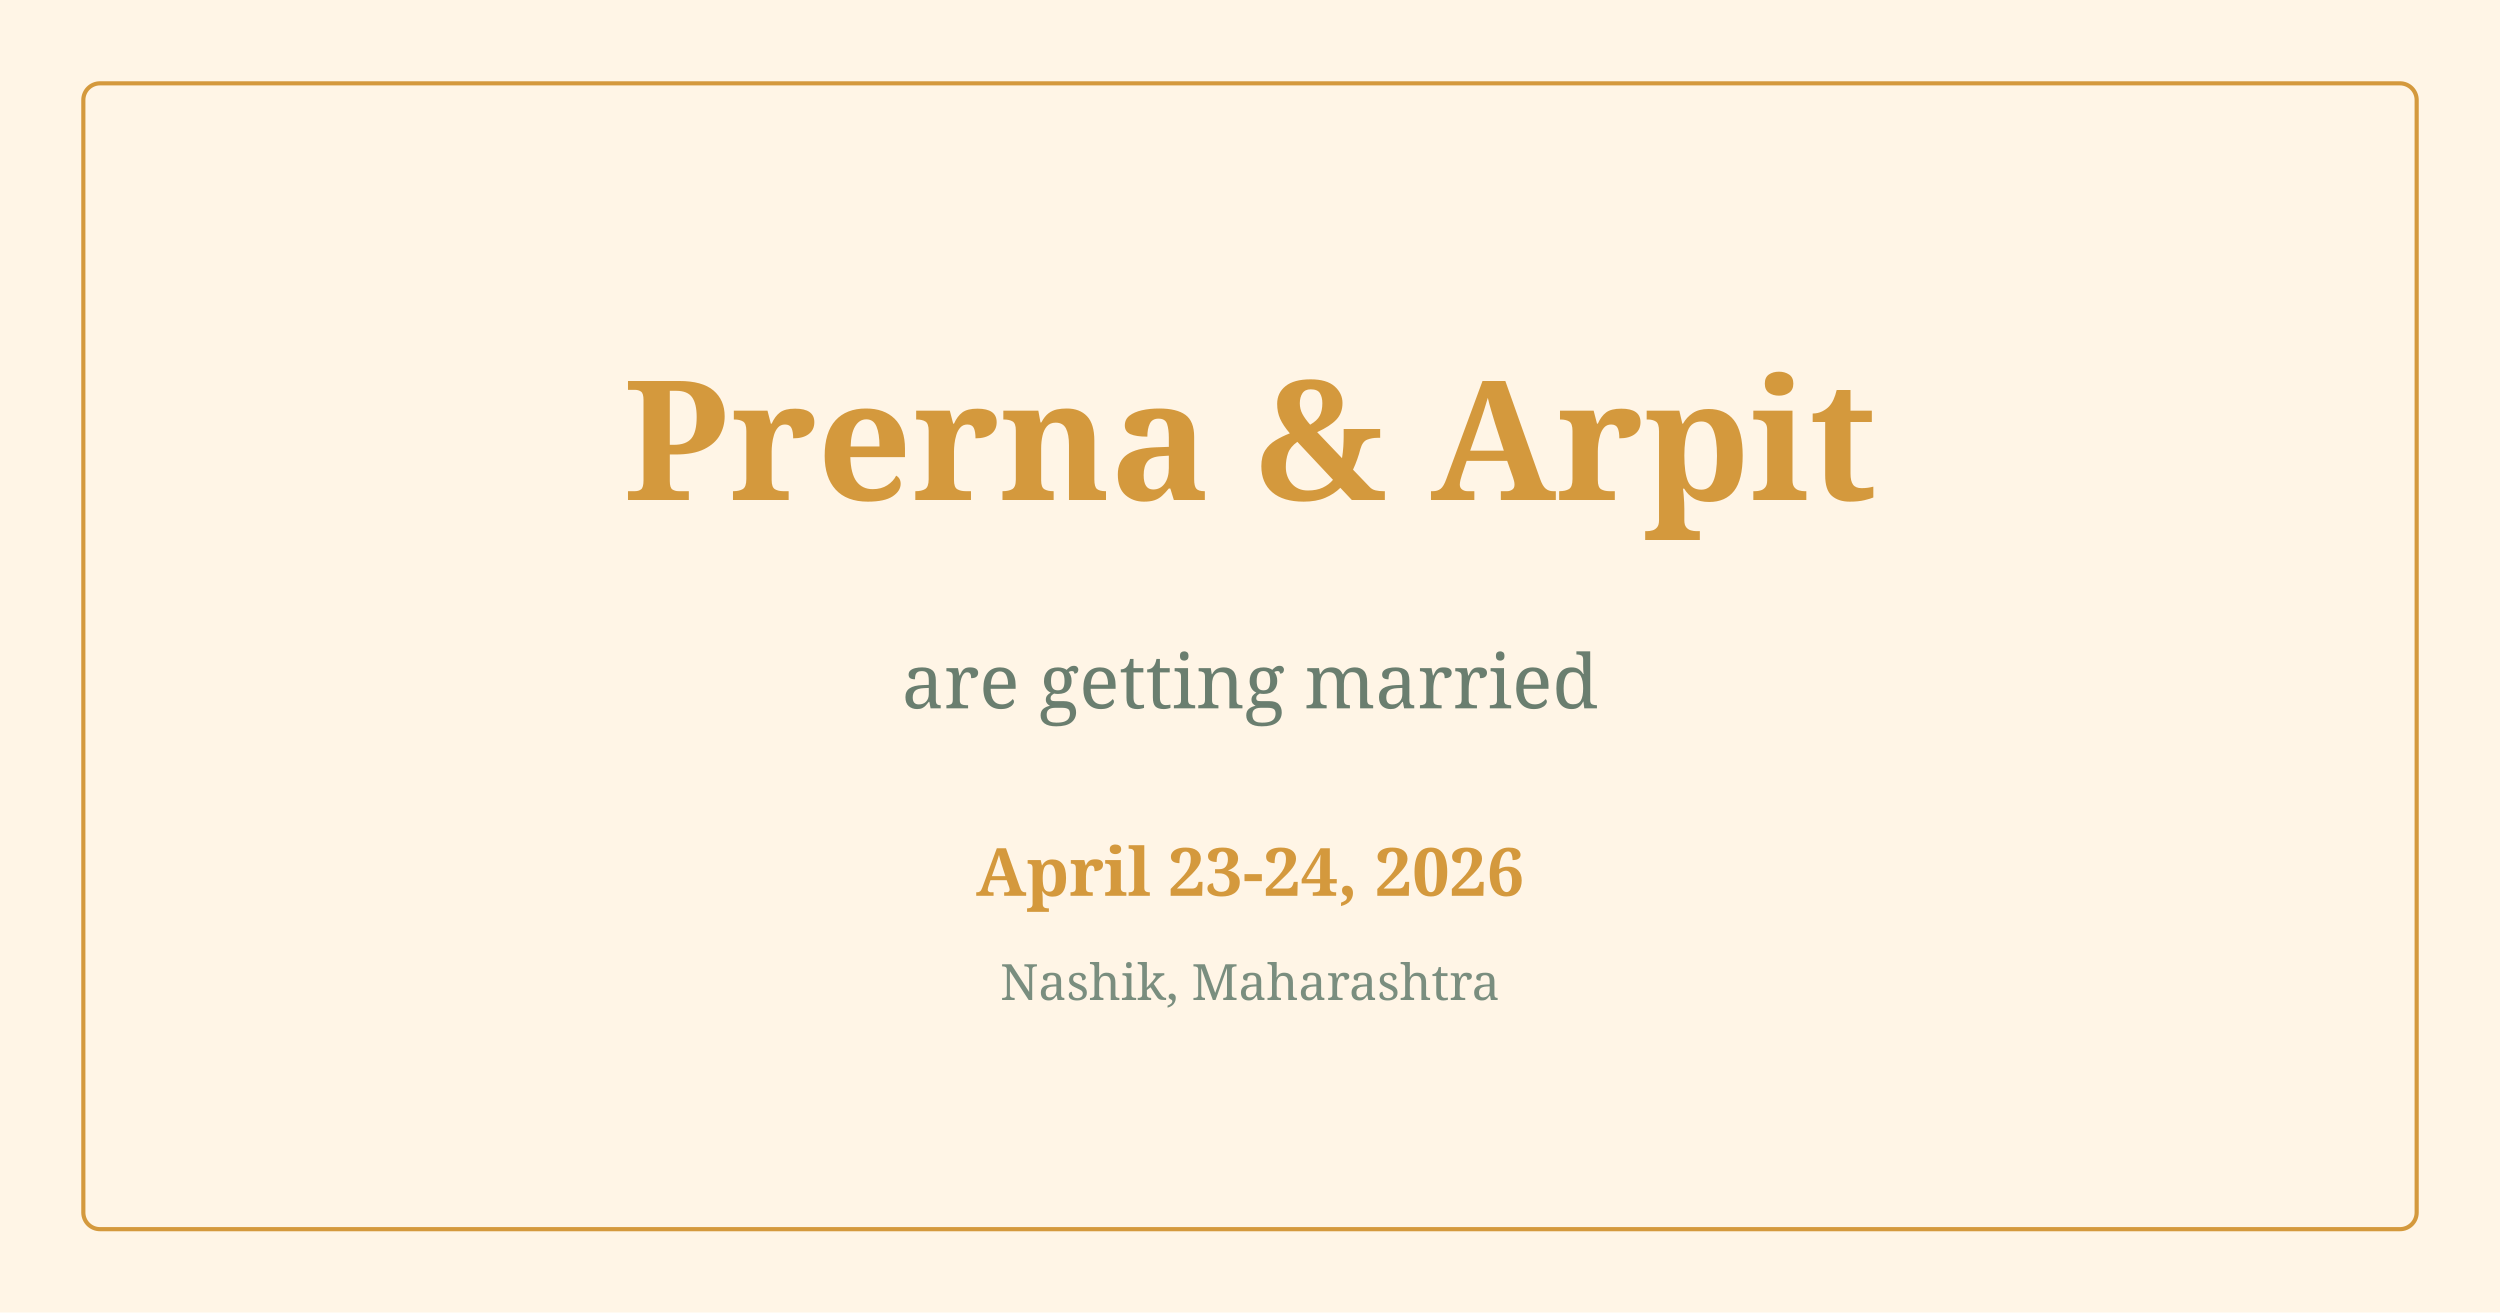
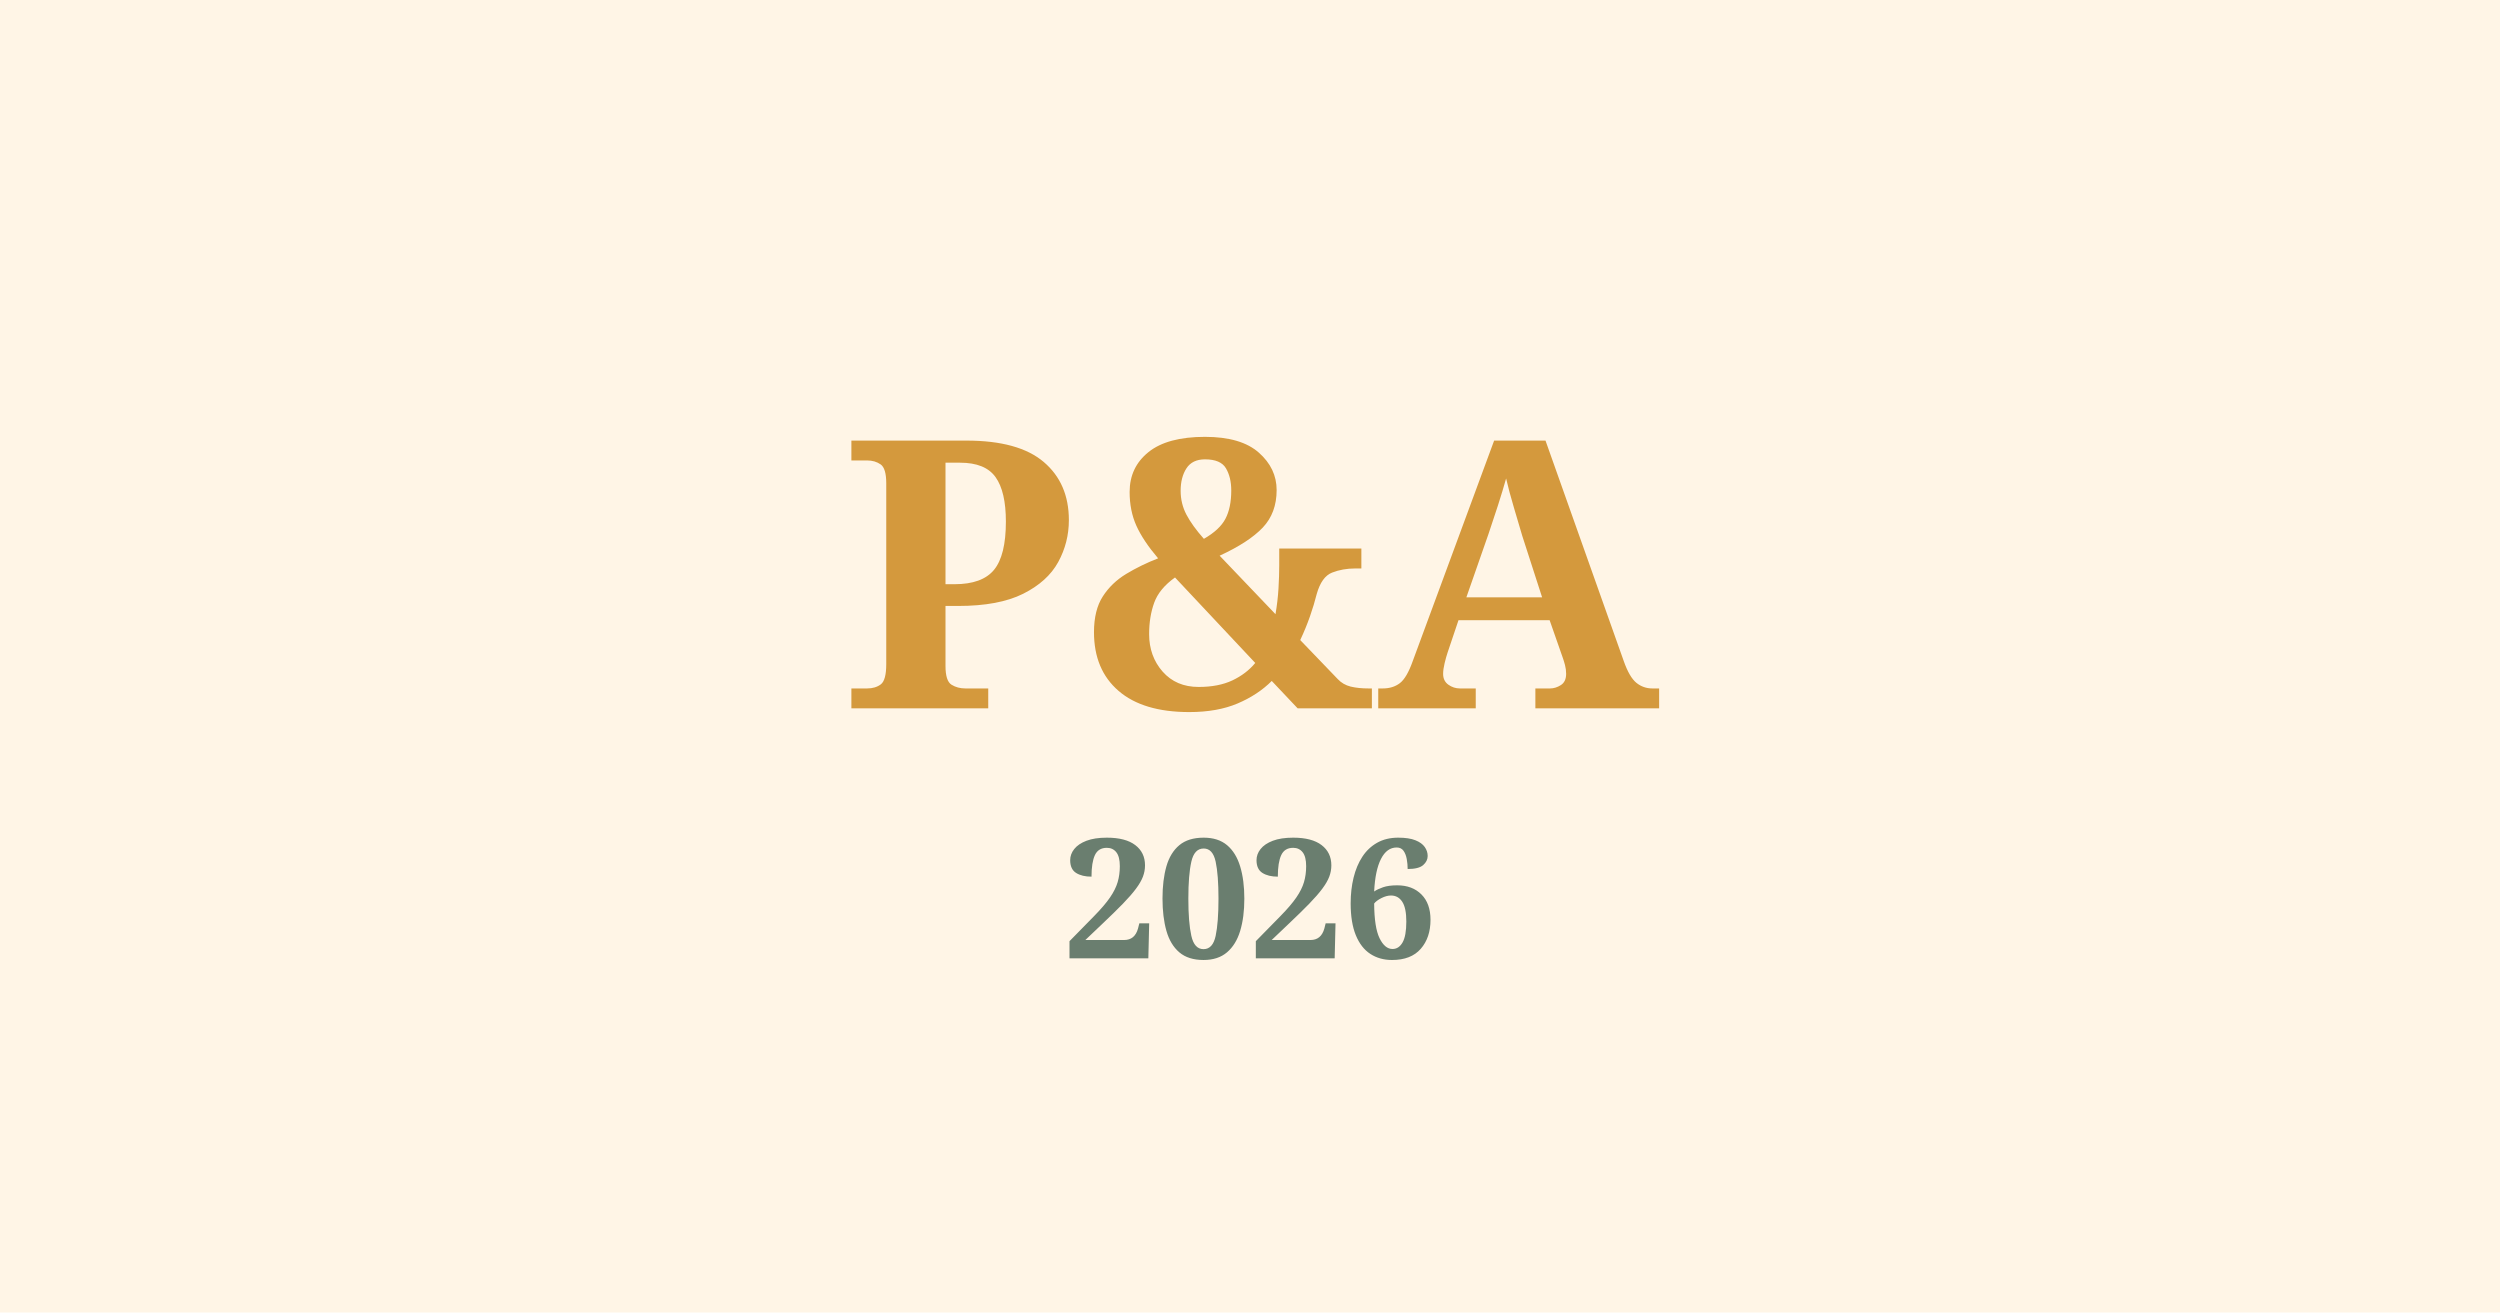
- <svg xmlns="http://www.w3.org/2000/svg" viewBox="0 0 1200 630">
+ <svg xmlns="http://www.w3.org/2000/svg" width="1200" height="630">
  <rect width="1200" height="630" fill="#fff5e6" />
-   <rect x="40" y="40" width="1120" height="550" fill="none" stroke="#d4993d" stroke-width="2" rx="8" />
-   <text x="600" y="240" font-family="Georgia, serif" font-size="80" font-weight="700" text-anchor="middle" fill="#d4993d">Prerna &amp; Arpit</text>
-   <text x="600" y="340" font-family="Georgia, serif" font-size="36" text-anchor="middle" fill="#6a7e6f">are getting married</text>
-   <text x="600" y="430" font-family="Georgia, serif" font-size="32" font-weight="600" text-anchor="middle" fill="#d4993d">April 23-24, 2026</text>
-   <text x="600" y="480" font-family="Georgia, serif" font-size="24" text-anchor="middle" fill="#7a8e7f">Nashik, Maharashtra</text>
+   <text x="600" y="340" font-family="Georgia, serif" font-size="180" font-weight="700" text-anchor="middle" fill="#d4993d">P&amp;A</text>
+   <text x="600" y="460" font-family="Georgia, serif" font-size="80" font-weight="600" text-anchor="middle" fill="#6a7e6f">2026</text>
</svg>
